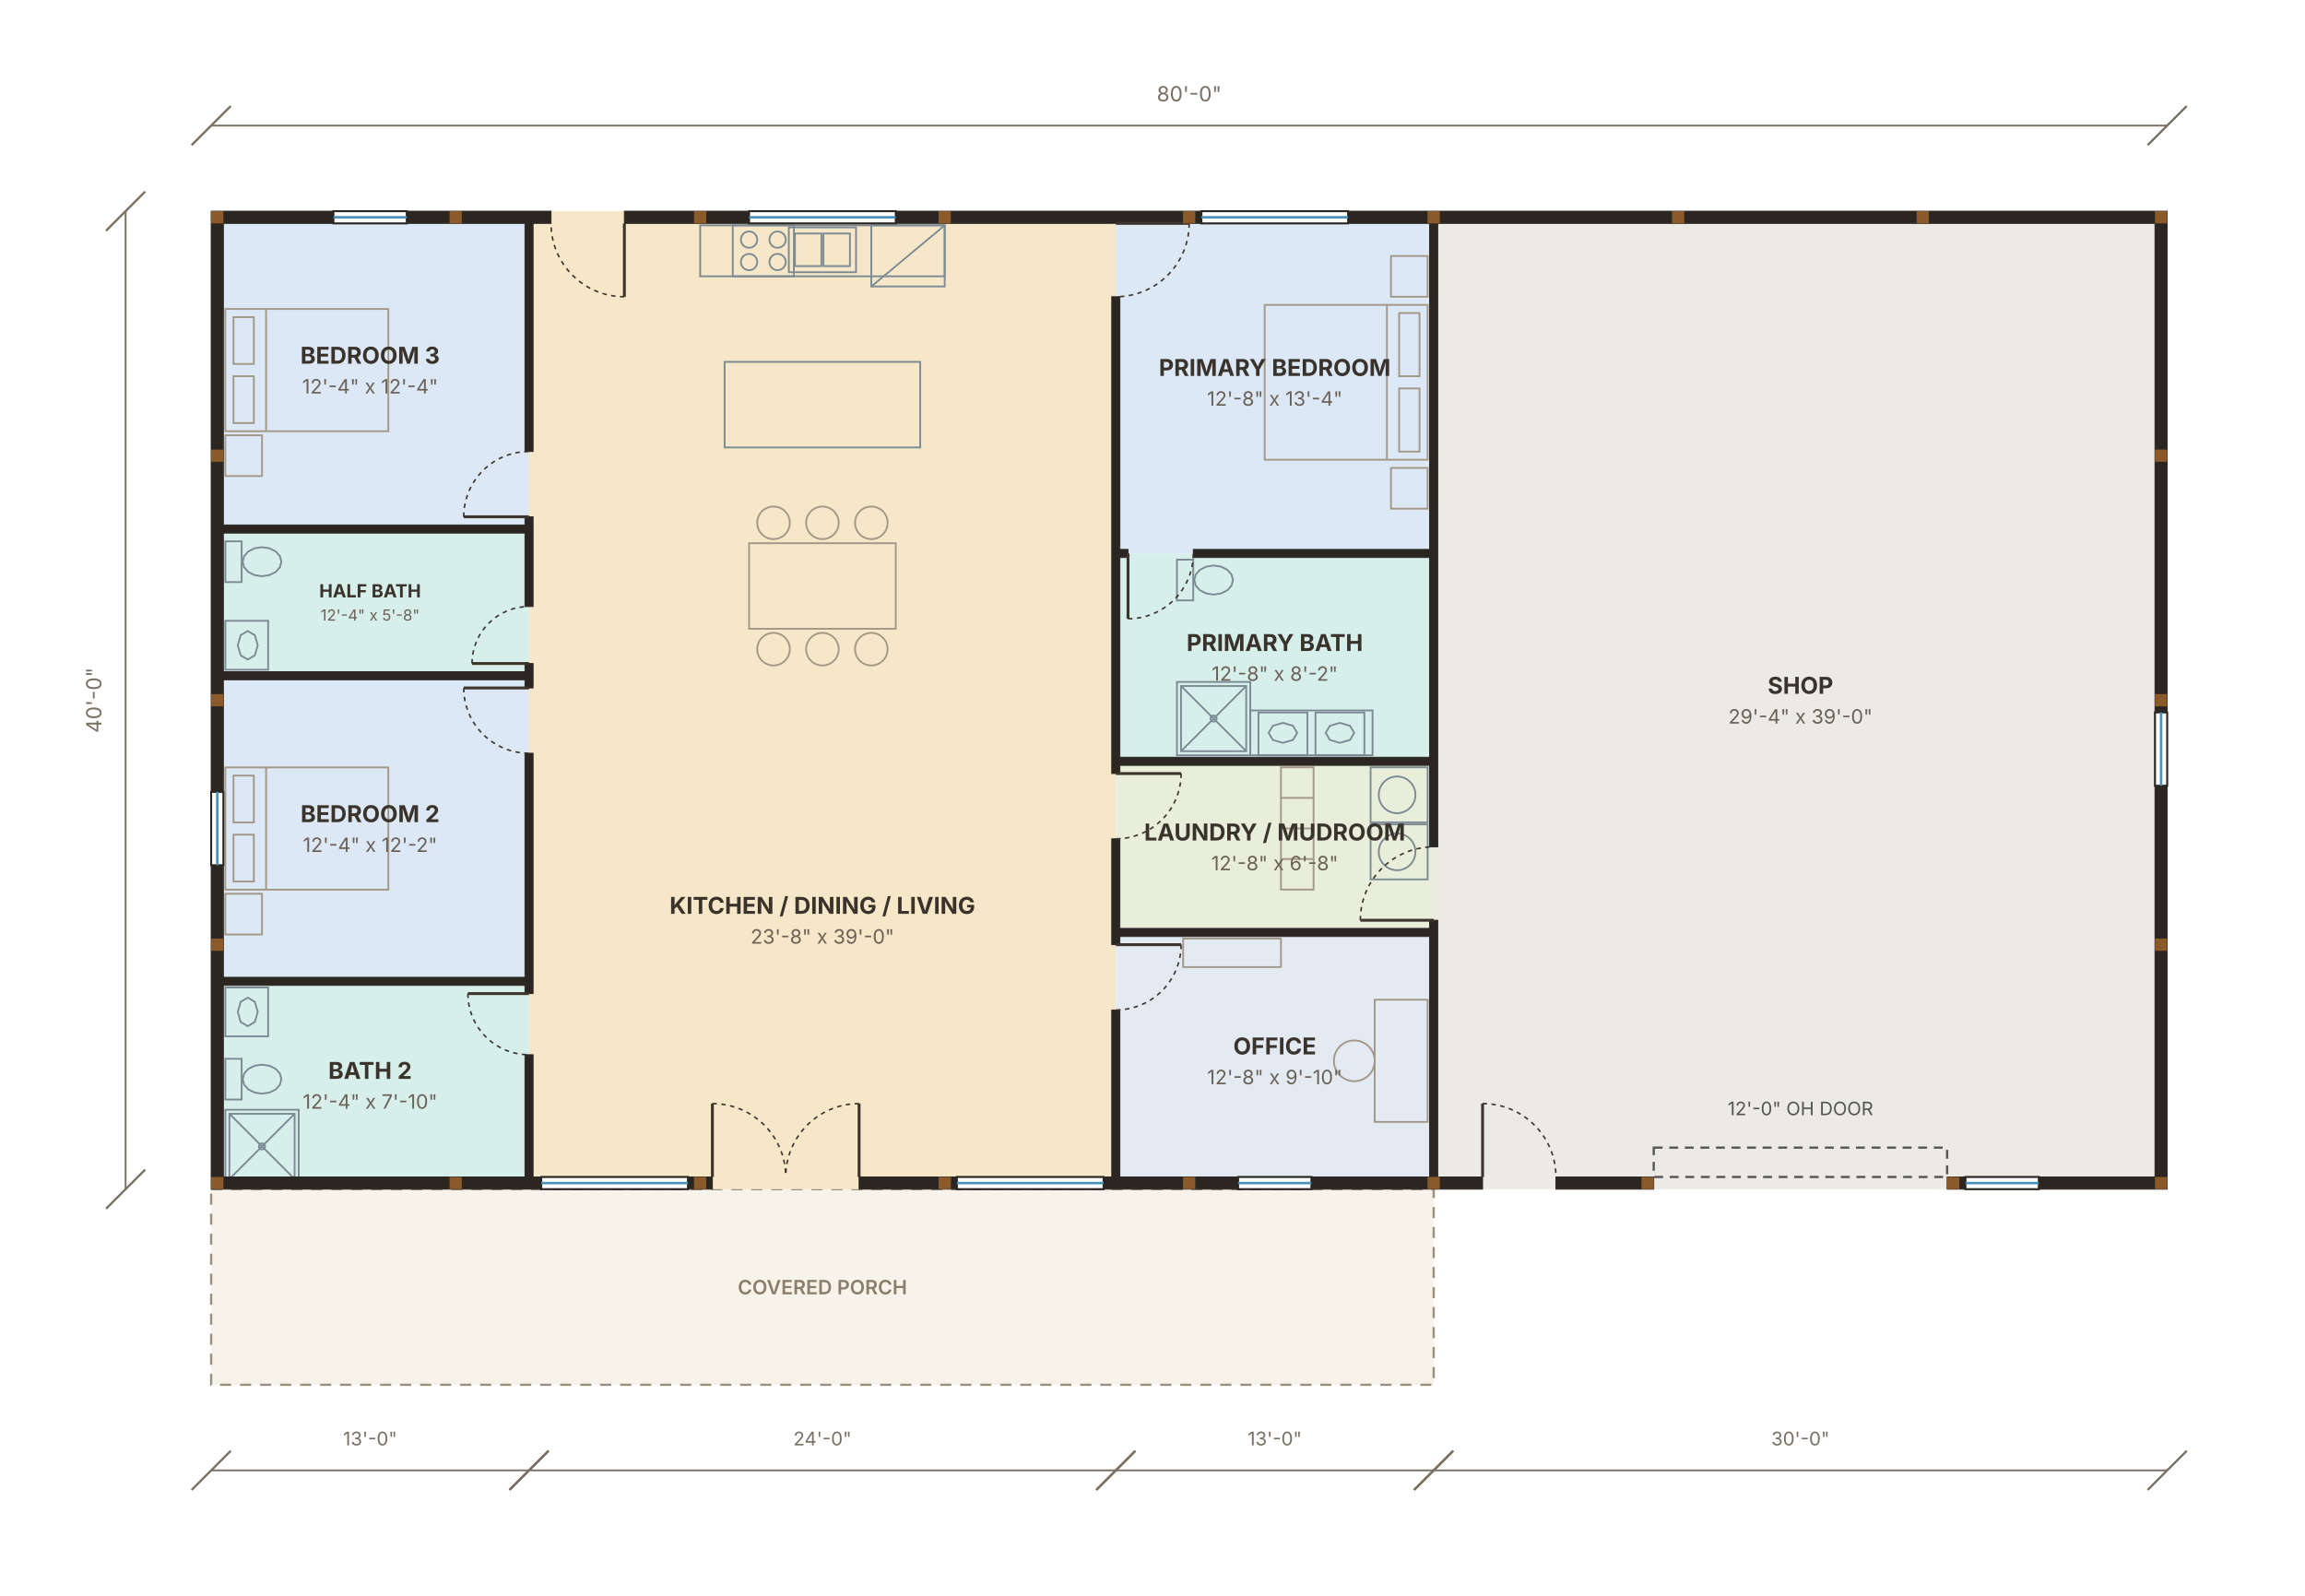
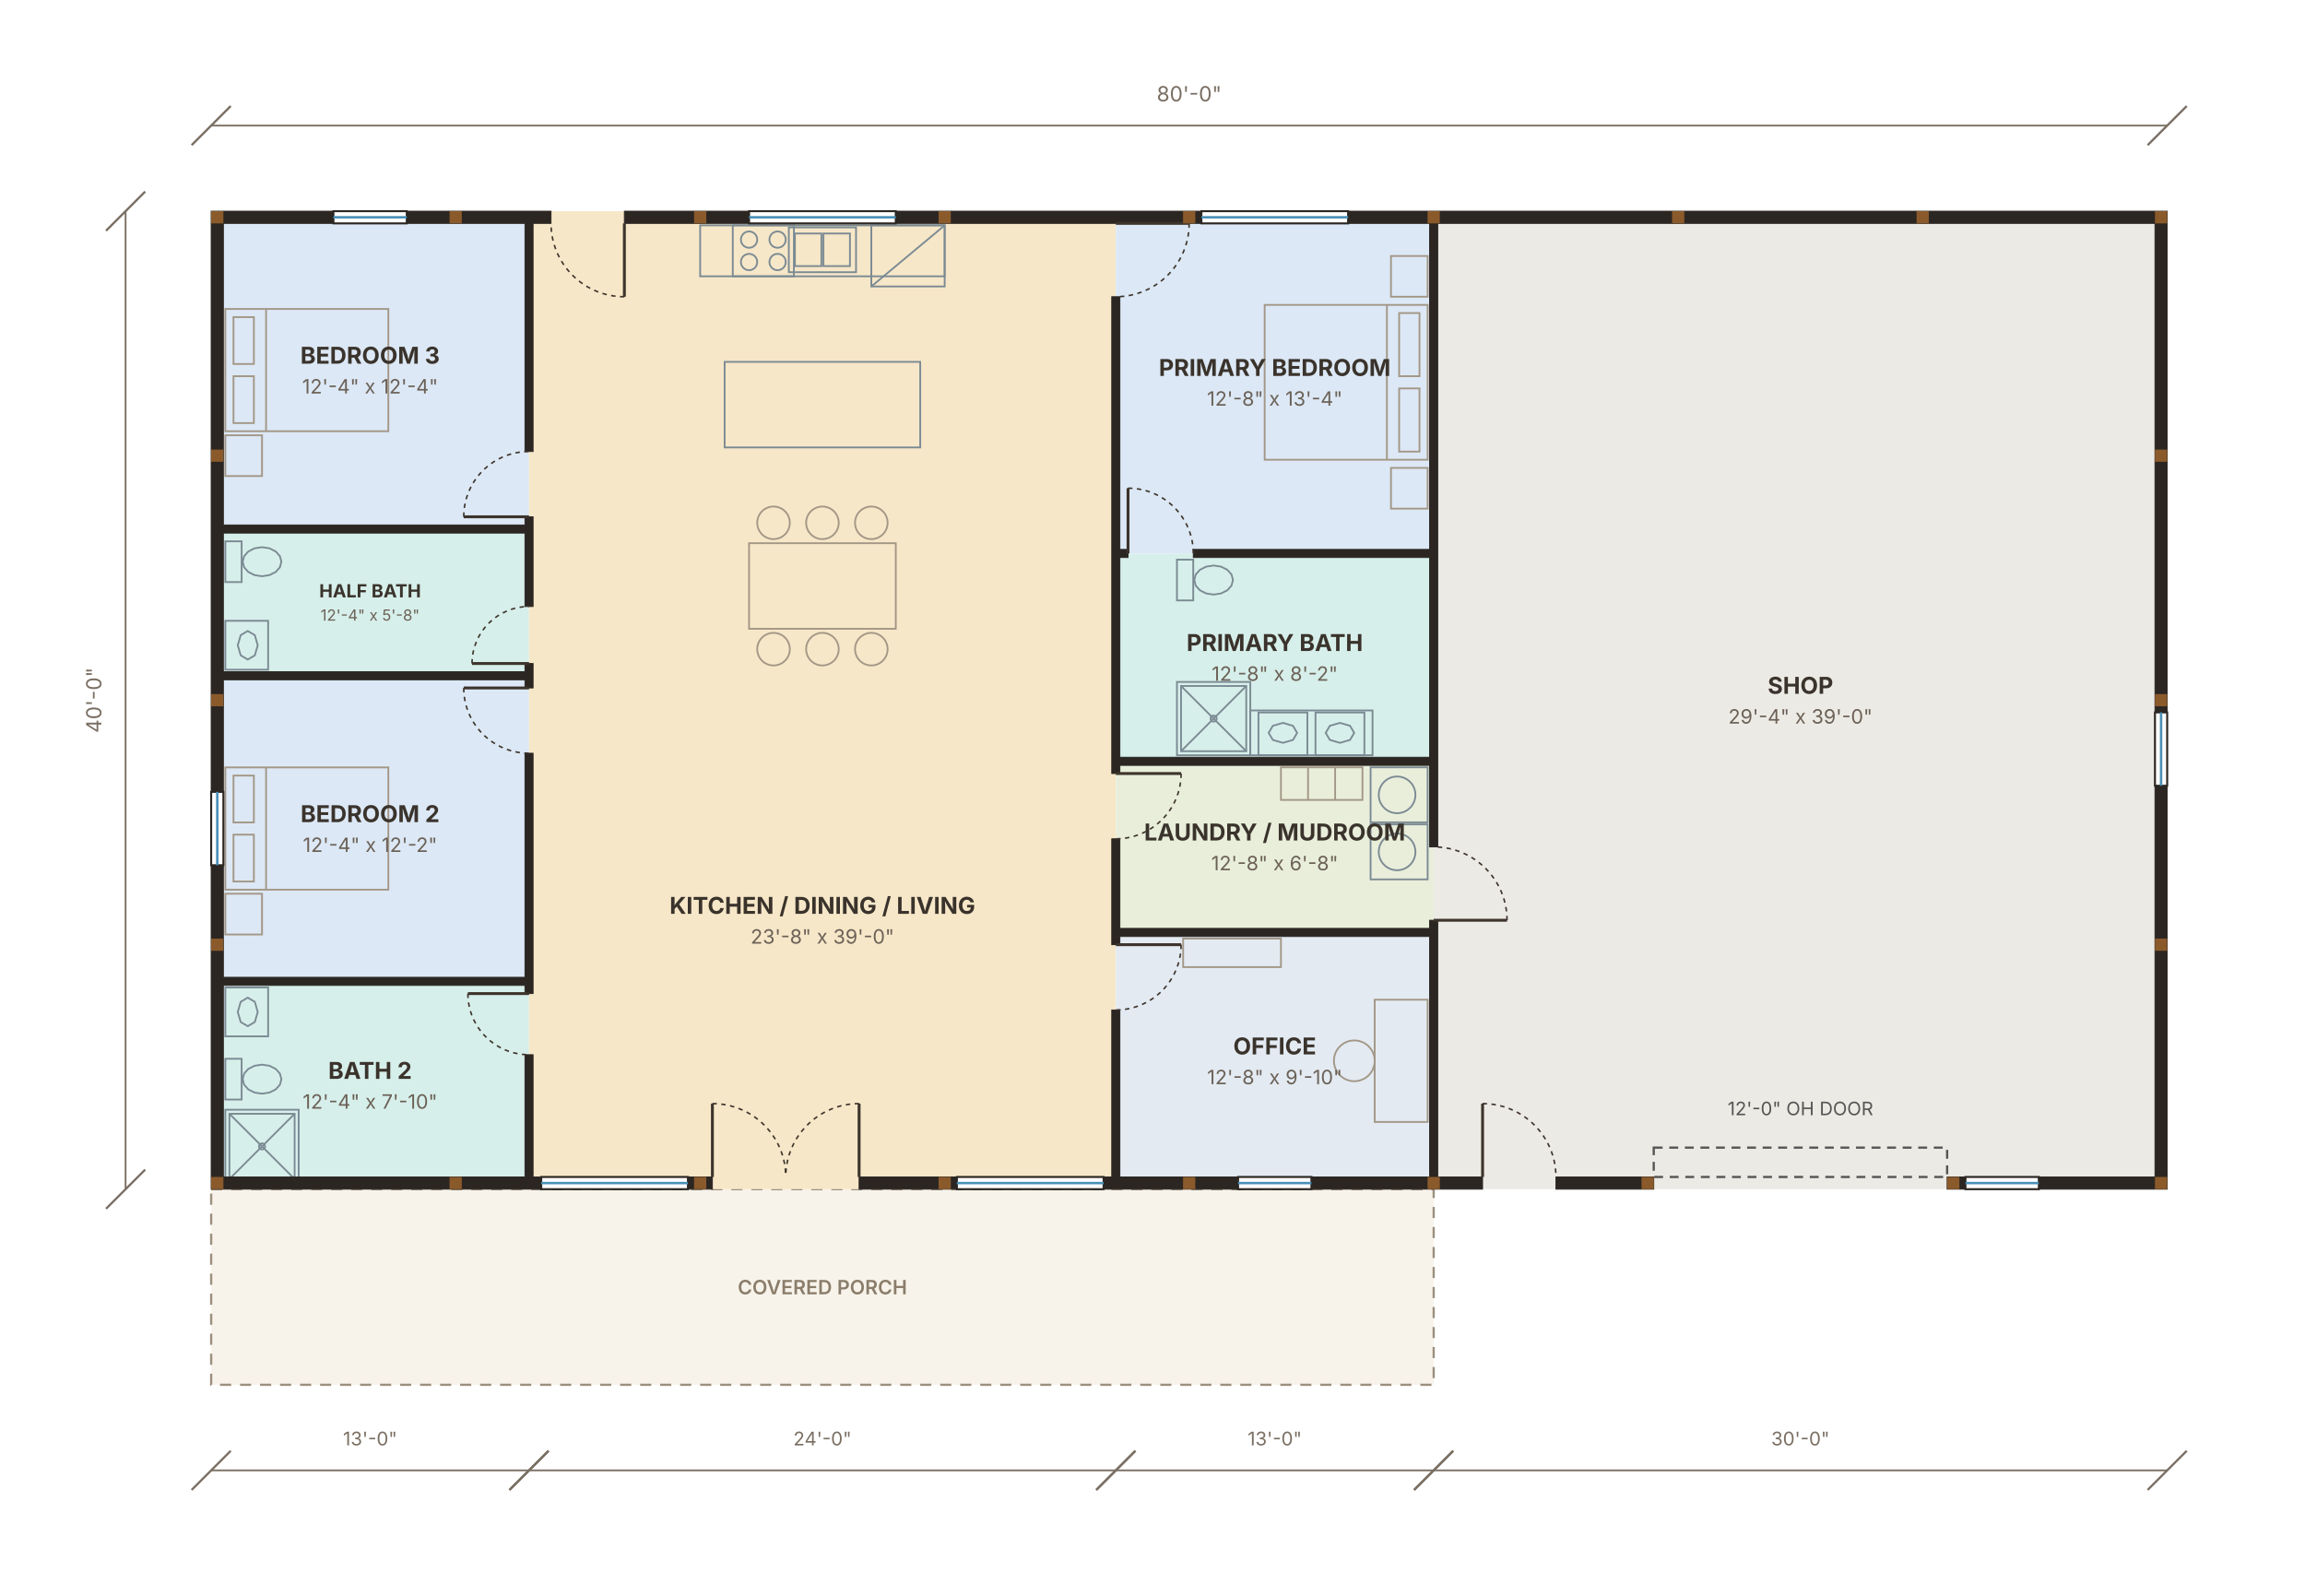
<svg xmlns="http://www.w3.org/2000/svg" viewBox="0 0 1037.0 718.0" width="1037.0" height="718.0" font-family="Inter, Segoe UI, Helvetica, Arial, sans-serif">
  <rect width="100%" height="100%" fill="#FFFFFF" />
  <rect x="95.0" y="535.0" width="550.0" height="88.0" fill="#F7F3EA" stroke="#9C8F7E" stroke-width="1" stroke-dasharray="5 4" />
  <text x="370.0" y="579.0" font-size="8.882" font-weight="600" text-anchor="middle" dominant-baseline="middle" fill="#8b7d6b">COVERED PORCH</text>
  <rect x="95.0" y="441.5" width="143.0" height="93.5" fill="#D7EFEA" stroke="none" />
  <rect x="95.0" y="304.0" width="143.0" height="137.5" fill="#DCE8F5" stroke="none" />
  <rect x="95.0" y="238.0" width="143.0" height="66.0" fill="#D7EFEA" stroke="none" />
  <rect x="95.0" y="95.0" width="143.0" height="143.0" fill="#DCE8F5" stroke="none" />
  <rect x="238.0" y="95.0" width="264.0" height="440.0" fill="#F6E7C8" stroke="none" />
  <rect x="502.0" y="419.5" width="143.0" height="115.5" fill="#E3EAF2" stroke="none" />
  <rect x="502.0" y="342.5" width="143.0" height="77.0" fill="#E9EEDB" stroke="none" />
  <rect x="502.0" y="249.0" width="143.0" height="93.5" fill="#D7EFEA" stroke="none" />
  <rect x="502.0" y="95.0" width="143.0" height="154.0" fill="#DCE8F5" stroke="none" />
  <rect x="645.0" y="95.0" width="330.0" height="440.0" fill="#ECEAE4" stroke="none" />
  <path d="M134.38,532.25 L134.38,499.25 L101.38,499.25 L101.38,532.25 Z" fill="none" stroke="#7b8a93" stroke-width="0.8" />
  <path d="M132.55,530.42 L132.55,501.08 L103.21,501.08 L103.21,530.42 Z" fill="none" stroke="#7b8a93" stroke-width="0.8" />
  <circle cx="117.88" cy="515.75" r="1.38" fill="none" stroke="#7b8a93" stroke-width="0.8" />
  <line x1="132.55" y1="530.42" x2="103.21" y2="501.08" stroke="#7b8a93" stroke-width="0.8" />
  <line x1="103.21" y1="530.42" x2="132.55" y2="501.08" stroke="#7b8a93" stroke-width="0.8" />
  <path d="M108.71,494.67 L108.71,476.33 L101.38,476.33 L101.38,494.67 Z" fill="none" stroke="#7b8a93" stroke-width="0.8" />
  <path d="M109.17,485.5 L109.83,488.0 L111.72,490.12 L114.55,491.53 L117.88,492.03 L121.21,491.53 L124.04,490.12 L125.93,488.0 L126.59,485.5 L125.93,483.0 L124.04,480.88 L121.21,479.47 L117.88,478.97 L114.55,479.47 L111.72,480.88 L109.83,483.0 L109.17,485.5 Z" fill="none" stroke="#7b8a93" stroke-width="0.8" />
  <path d="M120.63,466.25 L120.63,444.25 L101.38,444.25 L101.38,466.25 Z" fill="none" stroke="#7b8a93" stroke-width="0.8" />
  <path d="M111.46,448.83 L108.29,450.71 L106.97,455.25 L108.29,459.79 L111.46,461.67 L114.64,459.79 L115.96,455.25 L114.64,450.71 L111.46,448.83 Z" fill="none" stroke="#7b8a93" stroke-width="0.8" />
  <path d="M174.71,400.25 L174.71,345.25 L101.38,345.25 L101.38,400.25 Z" fill="none" stroke="#a39787" stroke-width="0.8" />
  <line x1="119.71" y1="400.25" x2="119.71" y2="345.25" stroke="#a39787" stroke-width="0.8" />
  <path d="M114.21,396.58 L114.21,375.5 L105.05,375.5 L105.05,396.58 Z" fill="none" stroke="#a39787" stroke-width="0.8" />
  <path d="M114.21,370.0 L114.21,348.92 L105.05,348.92 L105.05,370.0 Z" fill="none" stroke="#a39787" stroke-width="0.8" />
  <path d="M117.88,420.42 L117.88,402.08 L101.38,402.08 L101.38,420.42 Z" fill="none" stroke="#a39787" stroke-width="0.8" />
  <path d="M120.63,301.29 L120.63,279.29 L101.38,279.29 L101.38,301.29 Z" fill="none" stroke="#7b8a93" stroke-width="0.8" />
  <path d="M111.46,283.87 L108.29,285.75 L106.97,290.29 L108.29,294.83 L111.46,296.71 L114.64,294.83 L115.96,290.29 L114.64,285.75 L111.46,283.87 Z" fill="none" stroke="#7b8a93" stroke-width="0.8" />
  <path d="M108.71,261.87 L108.71,243.54 L101.38,243.54 L101.38,261.87 Z" fill="none" stroke="#7b8a93" stroke-width="0.8" />
  <path d="M109.17,252.71 L109.83,255.2 L111.72,257.32 L114.55,258.74 L117.88,259.24 L121.21,258.74 L124.04,257.32 L125.93,255.2 L126.59,252.71 L125.93,250.21 L124.04,248.09 L121.21,246.67 L117.88,246.17 L114.55,246.67 L111.72,248.09 L109.83,250.21 L109.17,252.71 Z" fill="none" stroke="#7b8a93" stroke-width="0.8" />
  <path d="M174.71,194.0 L174.71,139.0 L101.38,139.0 L101.38,194.0 Z" fill="none" stroke="#a39787" stroke-width="0.8" />
  <line x1="119.71" y1="194.0" x2="119.71" y2="139.0" stroke="#a39787" stroke-width="0.8" />
  <path d="M114.21,190.33 L114.21,169.25 L105.05,169.25 L105.05,190.33 Z" fill="none" stroke="#a39787" stroke-width="0.8" />
  <path d="M114.21,163.75 L114.21,142.67 L105.05,142.67 L105.05,163.75 Z" fill="none" stroke="#a39787" stroke-width="0.8" />
  <path d="M117.88,214.17 L117.88,195.83 L101.38,195.83 L101.38,214.17 Z" fill="none" stroke="#a39787" stroke-width="0.8" />
  <path d="M315.0,124.3 L425.0,124.3 L425.0,101.38 L315.0,101.38 Z" fill="none" stroke="#7b8a93" stroke-width="0.8" />
  <path d="M329.67,124.3 L357.17,124.3 L357.17,101.38 L329.67,101.38 Z" fill="none" stroke="#7b8a93" stroke-width="0.8" />
  <circle cx="337.0" cy="117.88" r="3.67" fill="none" stroke="#7b8a93" stroke-width="0.8" />
  <circle cx="337.0" cy="107.8" r="3.67" fill="none" stroke="#7b8a93" stroke-width="0.8" />
  <circle cx="349.83" cy="117.88" r="3.67" fill="none" stroke="#7b8a93" stroke-width="0.8" />
  <circle cx="349.83" cy="107.8" r="3.67" fill="none" stroke="#7b8a93" stroke-width="0.8" />
  <path d="M354.88,122.46 L385.12,122.46 L385.12,102.3 L354.88,102.3 Z" fill="none" stroke="#7b8a93" stroke-width="0.8" />
  <path d="M357.62,119.71 L369.54,119.71 L369.54,105.05 L357.62,105.05 Z" fill="none" stroke="#7b8a93" stroke-width="0.8" />
  <path d="M370.46,119.71 L382.38,119.71 L382.38,105.05 L370.46,105.05 Z" fill="none" stroke="#7b8a93" stroke-width="0.8" />
  <path d="M392.0,128.88 L425.0,128.88 L425.0,101.38 L392.0,101.38 Z" fill="none" stroke="#7b8a93" stroke-width="0.8" />
  <line x1="392.0" y1="128.88" x2="425.0" y2="101.38" stroke="#7b8a93" stroke-width="0.8" />
  <path d="M326.0,201.3 L414.0,201.3 L414.0,162.8 L326.0,162.8 Z" fill="none" stroke="#7b8a93" stroke-width="0.8" />
  <path d="M337.0,282.88 L403.0,282.88 L403.0,244.38 L337.0,244.38 Z" fill="none" stroke="#a39787" stroke-width="0.8" />
  <circle cx="348.0" cy="292.05" r="7.33" fill="none" stroke="#a39787" stroke-width="0.8" />
  <circle cx="348.0" cy="235.21" r="7.33" fill="none" stroke="#a39787" stroke-width="0.8" />
  <circle cx="370.0" cy="292.05" r="7.33" fill="none" stroke="#a39787" stroke-width="0.8" />
  <circle cx="370.0" cy="235.21" r="7.33" fill="none" stroke="#a39787" stroke-width="0.8" />
  <circle cx="392.0" cy="292.05" r="7.33" fill="none" stroke="#a39787" stroke-width="0.8" />
  <circle cx="392.0" cy="235.21" r="7.33" fill="none" stroke="#a39787" stroke-width="0.8" />
  <path d="M618.46,449.75 L618.46,504.75 L642.29,504.75 L642.29,449.75 Z" fill="none" stroke="#a39787" stroke-width="0.8" />
  <circle cx="609.29" cy="477.25" r="9.17" fill="none" stroke="#a39787" stroke-width="0.8" />
  <path d="M532.29,422.25 L532.29,435.08 L576.29,435.08 L576.29,422.25 Z" fill="none" stroke="#a39787" stroke-width="0.8" />
  <path d="M616.62,345.21 L616.62,369.96 L642.29,369.96 L642.29,345.21 Z" fill="none" stroke="#7b8a93" stroke-width="0.8" />
  <circle cx="628.54" cy="357.59" r="8.25" fill="none" stroke="#7b8a93" stroke-width="0.8" />
  <path d="M616.62,370.88 L616.62,395.63 L642.29,395.63 L642.29,370.88 Z" fill="none" stroke="#7b8a93" stroke-width="0.8" />
  <circle cx="628.54" cy="383.25" r="8.25" fill="none" stroke="#7b8a93" stroke-width="0.8" />
-   <path d="M576.29,345.21 L576.29,400.21 L590.96,400.21 L590.96,345.21 Z" fill="none" stroke="#a39787" stroke-width="0.8" />
-   <line x1="576.29" y1="358.96" x2="590.96" y2="358.96" stroke="#a39787" stroke-width="0.8" />
-   <line x1="576.29" y1="372.71" x2="590.96" y2="372.71" stroke="#a39787" stroke-width="0.8" />
-   <line x1="576.29" y1="386.46" x2="590.96" y2="386.46" stroke="#a39787" stroke-width="0.8" />
+   <path d="M576.29,359.88 L612.96,359.88 L612.96,345.21 L576.29,345.21 Z" fill="none" stroke="#a39787" stroke-width="0.8" />
+   <line x1="588.48" y1="359.88" x2="588.48" y2="345.21" stroke="#a39787" stroke-width="0.8" />
+   <line x1="600.67" y1="359.88" x2="600.67" y2="345.21" stroke="#a39787" stroke-width="0.8" />
  <path d="M617.5,319.62 L562.5,319.62 L562.5,339.79 L617.5,339.79 Z" fill="none" stroke="#7b8a93" stroke-width="0.8" />
  <path d="M613.83,320.54 L591.83,320.54 L591.83,339.79 L613.83,339.79 Z" fill="none" stroke="#7b8a93" stroke-width="0.8" />
  <path d="M596.42,329.71 L598.3,332.88 L602.83,334.2 L607.37,332.88 L609.25,329.71 L607.37,326.53 L602.83,325.21 L598.3,326.53 L596.42,329.71 Z" fill="none" stroke="#7b8a93" stroke-width="0.8" />
  <path d="M588.17,320.54 L566.17,320.54 L566.17,339.79 L588.17,339.79 Z" fill="none" stroke="#7b8a93" stroke-width="0.8" />
  <path d="M570.75,329.71 L572.63,332.88 L577.17,334.2 L581.7,332.88 L583.58,329.71 L581.7,326.53 L577.17,325.21 L572.63,326.53 L570.75,329.71 Z" fill="none" stroke="#7b8a93" stroke-width="0.8" />
  <path d="M562.5,306.79 L529.5,306.79 L529.5,339.79 L562.5,339.79 Z" fill="none" stroke="#7b8a93" stroke-width="0.8" />
  <path d="M560.67,308.62 L531.33,308.62 L531.33,337.96 L560.67,337.96 Z" fill="none" stroke="#7b8a93" stroke-width="0.8" />
  <circle cx="546.0" cy="323.29" r="1.38" fill="none" stroke="#7b8a93" stroke-width="0.8" />
  <line x1="560.67" y1="308.62" x2="531.33" y2="337.96" stroke="#7b8a93" stroke-width="0.8" />
  <line x1="560.67" y1="337.96" x2="531.33" y2="308.62" stroke="#7b8a93" stroke-width="0.8" />
  <path d="M536.83,270.12 L536.83,251.79 L529.5,251.79 L529.5,270.12 Z" fill="none" stroke="#7b8a93" stroke-width="0.8" />
  <path d="M537.29,260.96 L537.95,263.45 L539.84,265.57 L542.67,266.99 L546.0,267.49 L549.33,266.99 L552.16,265.57 L554.05,263.45 L554.71,260.96 L554.05,258.46 L552.16,256.34 L549.33,254.92 L546.0,254.42 L542.67,254.92 L539.84,256.34 L537.95,258.46 L537.29,260.96 Z" fill="none" stroke="#7b8a93" stroke-width="0.8" />
  <path d="M568.96,137.17 L568.96,206.83 L642.29,206.83 L642.29,137.17 Z" fill="none" stroke="#a39787" stroke-width="0.8" />
  <line x1="623.96" y1="137.17" x2="623.96" y2="206.83" stroke="#a39787" stroke-width="0.8" />
  <path d="M629.46,140.83 L629.46,169.25 L638.62,169.25 L638.62,140.83 Z" fill="none" stroke="#a39787" stroke-width="0.8" />
  <path d="M629.46,174.75 L629.46,203.17 L638.62,203.17 L638.62,174.75 Z" fill="none" stroke="#a39787" stroke-width="0.8" />
  <path d="M625.79,115.17 L625.79,133.5 L642.29,133.5 L642.29,115.17 Z" fill="none" stroke="#a39787" stroke-width="0.8" />
  <path d="M625.79,210.5 L625.79,228.83 L642.29,228.83 L642.29,210.5 Z" fill="none" stroke="#a39787" stroke-width="0.8" />
  <path d="M95.0,302.17 L95.0,239.83 L95.0,236.17 L95.0,95.0 L150.0,95.0 L150.0,100.5 L100.5,100.5 L100.5,236.17 L236.17,236.17 L236.17,232.5 L239.83,232.5 L239.83,236.17 L239.83,239.83 L239.83,272.87 L236.17,272.87 L236.17,239.83 L100.5,239.83 L100.5,302.17 L236.17,302.17 L236.17,298.5 L239.83,298.5 L239.83,302.17 L239.83,305.83 L239.83,309.5 L236.17,309.5 L236.17,305.83 L100.5,305.83 L100.5,356.25 L95.0,356.25 L95.0,305.83 L95.0,302.17 Z M236.17,95.0 L239.83,95.0 L247.9,95.0 L247.9,100.5 L239.83,100.5 L239.83,203.13 L236.17,203.13 L236.17,100.5 L183.0,100.5 L183.0,95.0 L236.17,95.0 Z M337.0,95.0 L337.0,100.5 L280.9,100.5 L280.9,95.0 L337.0,95.0 Z M500.17,95.0 L503.83,95.0 L540.5,95.0 L540.5,100.5 L504.93,100.5 L504.93,100.49 L499.07,100.49 L499.07,100.5 L403.0,100.5 L403.0,95.0 L500.17,95.0 Z M643.17,95.0 L646.83,95.0 L975.0,95.0 L975.0,320.5 L969.5,320.5 L969.5,100.5 L646.83,100.5 L646.83,247.17 L646.83,250.83 L646.83,340.67 L646.83,344.33 L646.83,381.01 L643.17,381.01 L643.17,344.33 L503.83,344.33 L503.83,348.0 L500.17,348.0 L500.17,344.33 L500.17,340.67 L500.17,250.83 L500.17,247.17 L500.17,133.49 L503.83,133.49 L503.83,247.17 L507.49,247.17 L507.49,250.83 L503.83,250.83 L503.83,340.67 L643.17,340.67 L643.17,250.83 L536.86,250.83 L536.86,247.17 L643.17,247.17 L643.17,100.5 L606.5,100.5 L606.5,95.0 L643.17,95.0 Z M975.0,535.0 L917.25,535.0 L917.25,529.5 L969.5,529.5 L969.5,353.5 L975.0,353.5 L975.0,535.0 Z M876.0,535.0 L876.0,529.5 L884.25,529.5 L884.25,535.0 L876.0,535.0 Z M700.0,535.0 L700.0,529.5 L744.0,529.5 L744.0,535.0 L700.0,535.0 Z M646.83,535.0 L643.17,535.0 L590.0,535.0 L590.0,529.5 L643.17,529.5 L643.17,421.33 L503.83,421.33 L503.83,425.0 L500.17,425.0 L500.17,421.33 L500.17,417.67 L500.17,377.37 L503.83,377.37 L503.83,417.67 L643.17,417.67 L643.17,414.01 L646.83,414.01 L646.83,417.67 L646.83,421.33 L646.83,529.5 L667.0,529.5 L667.0,535.0 L646.83,535.0 Z M503.83,535.0 L500.17,535.0 L496.5,535.0 L496.5,529.5 L500.17,529.5 L500.17,454.37 L503.83,454.37 L503.83,529.5 L557.0,529.5 L557.0,535.0 L503.83,535.0 Z M386.5,535.0 L386.5,529.5 L430.5,529.5 L430.5,535.0 L386.5,535.0 Z M309.5,535.0 L309.5,529.5 L320.5,529.5 L320.5,535.0 L309.5,535.0 Z M239.83,535.0 L236.17,535.0 L95.0,535.0 L95.0,443.33 L95.0,439.67 L95.0,389.25 L100.5,389.25 L100.5,439.67 L236.17,439.67 L236.17,338.87 L239.83,338.87 L239.83,439.67 L239.83,443.33 L239.83,447.0 L236.17,447.0 L236.17,443.33 L100.5,443.33 L100.5,529.5 L236.17,529.5 L236.17,474.5 L239.83,474.5 L239.83,529.5 L243.5,529.5 L243.5,535.0 L239.83,535.0 Z" fill-rule="evenodd" fill="#2B2622" stroke="#2B2622" stroke-width="0.4" />
  <rect x="95.0" y="356.25" width="5.5" height="33.0" fill="#FFFFFF" stroke="#2B2622" stroke-width="0.9" />
  <line x1="97.75" y1="389.25" x2="97.75" y2="356.25" stroke="#4a90b8" stroke-width="1.1" />
  <rect x="150.0" y="95.0" width="33.0" height="5.5" fill="#FFFFFF" stroke="#2B2622" stroke-width="0.9" />
  <line x1="150.0" y1="97.75" x2="183.0" y2="97.75" stroke="#4a90b8" stroke-width="1.1" />
  <rect x="337.0" y="95.0" width="66.0" height="5.5" fill="#FFFFFF" stroke="#2B2622" stroke-width="0.9" />
  <line x1="337.0" y1="97.75" x2="403.0" y2="97.75" stroke="#4a90b8" stroke-width="1.1" />
  <rect x="243.5" y="529.5" width="66.0" height="5.5" fill="#FFFFFF" stroke="#2B2622" stroke-width="0.9" />
  <line x1="243.5" y1="532.25" x2="309.5" y2="532.25" stroke="#4a90b8" stroke-width="1.1" />
  <rect x="430.5" y="529.5" width="66.0" height="5.5" fill="#FFFFFF" stroke="#2B2622" stroke-width="0.9" />
  <line x1="430.5" y1="532.25" x2="496.5" y2="532.25" stroke="#4a90b8" stroke-width="1.1" />
  <rect x="557.0" y="529.5" width="33.0" height="5.5" fill="#FFFFFF" stroke="#2B2622" stroke-width="0.9" />
  <line x1="557.0" y1="532.25" x2="590.0" y2="532.25" stroke="#4a90b8" stroke-width="1.1" />
  <rect x="540.5" y="95.0" width="66.0" height="5.5" fill="#FFFFFF" stroke="#2B2622" stroke-width="0.9" />
  <line x1="540.5" y1="97.75" x2="606.5" y2="97.75" stroke="#4a90b8" stroke-width="1.1" />
  <rect x="969.5" y="320.5" width="5.5" height="33.0" fill="#FFFFFF" stroke="#2B2622" stroke-width="0.9" />
  <line x1="972.25" y1="353.5" x2="972.25" y2="320.5" stroke="#4a90b8" stroke-width="1.1" />
  <rect x="884.25" y="529.5" width="33.0" height="5.5" fill="#FFFFFF" stroke="#2B2622" stroke-width="0.9" />
  <line x1="884.25" y1="532.25" x2="917.25" y2="532.25" stroke="#4a90b8" stroke-width="1.1" />
  <line x1="238.0" y1="447.0" x2="210.5" y2="447.0" stroke="#3d342c" stroke-width="1.3" />
  <path d="M210.5,447.0 A27.5,27.5 0 0 0 238.0,474.5" fill="none" stroke="#3d342c" stroke-width="0.7" stroke-dasharray="2 2" />
  <line x1="238.0" y1="309.5" x2="208.63" y2="309.5" stroke="#3d342c" stroke-width="1.3" />
  <path d="M208.63,309.5 A29.37,29.37 0 0 0 238.0,338.87" fill="none" stroke="#3d342c" stroke-width="0.7" stroke-dasharray="2 2" />
  <line x1="238.0" y1="298.5" x2="212.37" y2="298.5" stroke="#3d342c" stroke-width="1.3" />
  <path d="M212.37,298.5 A25.63,25.63 0 0 1 238.0,272.87" fill="none" stroke="#3d342c" stroke-width="0.7" stroke-dasharray="2 2" />
  <line x1="238.0" y1="232.5" x2="208.63" y2="232.5" stroke="#3d342c" stroke-width="1.3" />
  <path d="M208.63,232.5 A29.37,29.37 0 0 1 238.0,203.13" fill="none" stroke="#3d342c" stroke-width="0.7" stroke-dasharray="2 2" />
  <line x1="502.0" y1="425.0" x2="531.37" y2="425.0" stroke="#3d342c" stroke-width="1.3" />
  <path d="M531.37,425.0 A29.37,29.37 0 0 1 502.0,454.37" fill="none" stroke="#3d342c" stroke-width="0.7" stroke-dasharray="2 2" />
  <line x1="502.0" y1="348.0" x2="531.37" y2="348.0" stroke="#3d342c" stroke-width="1.3" />
  <path d="M531.37,348.0 A29.37,29.37 0 0 1 502.0,377.37" fill="none" stroke="#3d342c" stroke-width="0.7" stroke-dasharray="2 2" />
-   <line x1="507.49" y1="249.0" x2="507.49" y2="278.37" stroke="#3d342c" stroke-width="1.3" />
-   <path d="M507.49,278.37 A29.37,29.37 0 0 0 536.86,249.0" fill="none" stroke="#3d342c" stroke-width="0.7" stroke-dasharray="2 2" />
+   <line x1="507.49" y1="249.0" x2="507.49" y2="219.63" stroke="#3d342c" stroke-width="1.3" />
+   <path d="M507.49,219.63 A29.37,29.37 0 0 1 536.86,249.0" fill="none" stroke="#3d342c" stroke-width="0.7" stroke-dasharray="2 2" />
  <line x1="502.0" y1="100.49" x2="535.0" y2="100.49" stroke="#3d342c" stroke-width="1.3" />
  <path d="M535.0,100.49 A33.0,33.0 0 0 1 502.0,133.49" fill="none" stroke="#3d342c" stroke-width="0.7" stroke-dasharray="2 2" />
-   <line x1="645.0" y1="414.01" x2="612.0" y2="414.01" stroke="#3d342c" stroke-width="1.3" />
-   <path d="M612.0,414.01 A33.0,33.0 0 0 1 645.0,381.01" fill="none" stroke="#3d342c" stroke-width="0.7" stroke-dasharray="2 2" />
+   <line x1="645.0" y1="414.01" x2="678.0" y2="414.01" stroke="#3d342c" stroke-width="1.3" />
+   <path d="M678.0,414.01 A33.0,33.0 0 0 0 645.0,381.01" fill="none" stroke="#3d342c" stroke-width="0.7" stroke-dasharray="2 2" />
  <line x1="320.5" y1="529.5" x2="320.5" y2="496.5" stroke="#3d342c" stroke-width="1.3" />
  <path d="M320.5,496.5 A33.0,33.0 0 0 1 353.5,529.5" fill="none" stroke="#3d342c" stroke-width="0.7" stroke-dasharray="2 2" />
  <line x1="386.5" y1="529.5" x2="386.5" y2="496.5" stroke="#3d342c" stroke-width="1.3" />
  <path d="M386.5,496.5 A33.0,33.0 0 0 0 353.5,529.5" fill="none" stroke="#3d342c" stroke-width="0.7" stroke-dasharray="2 2" />
  <line x1="280.9" y1="100.5" x2="280.9" y2="133.5" stroke="#3d342c" stroke-width="1.3" />
  <path d="M280.9,133.5 A33.0,33.0 0 0 1 247.9,100.5" fill="none" stroke="#3d342c" stroke-width="0.7" stroke-dasharray="2 2" />
  <rect x="744.0" y="516.3" width="132.0" height="13.2" fill="none" stroke="#555" stroke-width="1" stroke-dasharray="4 3" />
  <text x="810.0" y="498.7" font-size="8.36" font-weight="normal" text-anchor="middle" dominant-baseline="middle" fill="#555">12'-0" OH DOOR</text>
  <line x1="667.0" y1="529.5" x2="667.0" y2="496.5" stroke="#3d342c" stroke-width="1.3" />
  <path d="M667.0,496.5 A33.0,33.0 0 0 1 700.0,529.5" fill="none" stroke="#3d342c" stroke-width="0.7" stroke-dasharray="2 2" />
  <rect x="95.0" y="529.5" width="5.5" height="5.5" fill="#8B5A2B" stroke="none" />
  <rect x="95.0" y="422.25" width="5.5" height="5.5" fill="#8B5A2B" stroke="none" />
  <rect x="95.0" y="312.25" width="5.5" height="5.5" fill="#8B5A2B" stroke="none" />
  <rect x="95.0" y="202.25" width="5.5" height="5.5" fill="#8B5A2B" stroke="none" />
  <rect x="95.0" y="95.0" width="5.5" height="5.5" fill="#8B5A2B" stroke="none" />
  <rect x="202.25" y="529.5" width="5.5" height="5.5" fill="#8B5A2B" stroke="none" />
  <rect x="202.25" y="95.0" width="5.5" height="5.5" fill="#8B5A2B" stroke="none" />
  <rect x="312.25" y="529.5" width="5.5" height="5.5" fill="#8B5A2B" stroke="none" />
  <rect x="312.25" y="95.0" width="5.5" height="5.5" fill="#8B5A2B" stroke="none" />
  <rect x="422.25" y="529.5" width="5.5" height="5.5" fill="#8B5A2B" stroke="none" />
  <rect x="422.25" y="95.0" width="5.5" height="5.5" fill="#8B5A2B" stroke="none" />
  <rect x="532.25" y="529.5" width="5.5" height="5.5" fill="#8B5A2B" stroke="none" />
  <rect x="532.25" y="95.0" width="5.5" height="5.5" fill="#8B5A2B" stroke="none" />
  <rect x="642.25" y="529.5" width="5.5" height="5.5" fill="#8B5A2B" stroke="none" />
  <rect x="642.25" y="95.0" width="5.5" height="5.5" fill="#8B5A2B" stroke="none" />
  <rect x="738.5" y="529.5" width="5.5" height="5.5" fill="#8B5A2B" stroke="none" />
  <rect x="752.25" y="95.0" width="5.5" height="5.5" fill="#8B5A2B" stroke="none" />
  <rect x="862.25" y="95.0" width="5.5" height="5.5" fill="#8B5A2B" stroke="none" />
  <rect x="876.0" y="529.5" width="5.5" height="5.5" fill="#8B5A2B" stroke="none" />
  <rect x="969.5" y="529.5" width="5.5" height="5.5" fill="#8B5A2B" stroke="none" />
  <rect x="969.5" y="422.25" width="5.5" height="5.5" fill="#8B5A2B" stroke="none" />
  <rect x="969.5" y="312.25" width="5.5" height="5.5" fill="#8B5A2B" stroke="none" />
  <rect x="969.5" y="202.25" width="5.5" height="5.5" fill="#8B5A2B" stroke="none" />
  <rect x="969.5" y="95.0" width="5.5" height="5.5" fill="#8B5A2B" stroke="none" />
  <text x="166.5" y="481.46" font-size="10.45" font-weight="700" text-anchor="middle" dominant-baseline="middle" fill="#3a332c">BATH 2</text>
  <text x="166.5" y="495.56" font-size="8.882" font-weight="normal" text-anchor="middle" dominant-baseline="middle" fill="#6b6157">12'-4" x 7'-10"</text>
  <text x="166.5" y="365.96" font-size="10.45" font-weight="700" text-anchor="middle" dominant-baseline="middle" fill="#3a332c">BEDROOM 2</text>
  <text x="166.5" y="380.06" font-size="8.882" font-weight="normal" text-anchor="middle" dominant-baseline="middle" fill="#6b6157">12'-4" x 12'-2"</text>
  <text x="166.5" y="265.7" font-size="8.151" font-weight="700" text-anchor="middle" dominant-baseline="middle" fill="#3a332c">HALF BATH</text>
  <text x="166.5" y="276.71" font-size="6.928" font-weight="normal" text-anchor="middle" dominant-baseline="middle" fill="#6b6157">12'-4" x 5'-8"</text>
  <text x="166.5" y="159.71" font-size="10.45" font-weight="700" text-anchor="middle" dominant-baseline="middle" fill="#3a332c">BEDROOM 3</text>
  <text x="166.5" y="173.81" font-size="8.882" font-weight="normal" text-anchor="middle" dominant-baseline="middle" fill="#6b6157">12'-4" x 12'-4"</text>
  <text x="370.0" y="407.21" font-size="10.45" font-weight="700" text-anchor="middle" dominant-baseline="middle" fill="#3a332c">KITCHEN / DINING / LIVING</text>
  <text x="370.0" y="421.31" font-size="8.882" font-weight="normal" text-anchor="middle" dominant-baseline="middle" fill="#6b6157">23'-8" x 39'-0"</text>
  <text x="573.5" y="470.46" font-size="10.45" font-weight="700" text-anchor="middle" dominant-baseline="middle" fill="#3a332c">OFFICE</text>
  <text x="573.5" y="484.56" font-size="8.882" font-weight="normal" text-anchor="middle" dominant-baseline="middle" fill="#6b6157">12'-8" x 9'-10"</text>
  <text x="573.5" y="374.21" font-size="10.45" font-weight="700" text-anchor="middle" dominant-baseline="middle" fill="#3a332c">LAUNDRY / MUDROOM</text>
  <text x="573.5" y="388.31" font-size="8.882" font-weight="normal" text-anchor="middle" dominant-baseline="middle" fill="#6b6157">12'-8" x 6'-8"</text>
  <text x="573.5" y="288.96" font-size="10.45" font-weight="700" text-anchor="middle" dominant-baseline="middle" fill="#3a332c">PRIMARY BATH</text>
  <text x="573.5" y="303.06" font-size="8.882" font-weight="normal" text-anchor="middle" dominant-baseline="middle" fill="#6b6157">12'-8" x 8'-2"</text>
  <text x="573.5" y="165.21" font-size="10.45" font-weight="700" text-anchor="middle" dominant-baseline="middle" fill="#3a332c">PRIMARY BEDROOM</text>
  <text x="573.5" y="179.31" font-size="8.882" font-weight="normal" text-anchor="middle" dominant-baseline="middle" fill="#6b6157">12'-8" x 13'-4"</text>
  <text x="810.0" y="308.21" font-size="10.45" font-weight="700" text-anchor="middle" dominant-baseline="middle" fill="#3a332c">SHOP</text>
  <text x="810.0" y="322.31" font-size="8.882" font-weight="normal" text-anchor="middle" dominant-baseline="middle" fill="#6b6157">29'-4" x 39'-0"</text>
  <line x1="95.0" y1="56.5" x2="975.0" y2="56.5" stroke="#7a6f63" stroke-width="0.8" />
  <line x1="86.2" y1="65.3" x2="103.8" y2="47.7" stroke="#7a6f63" stroke-width="1" />
  <line x1="966.2" y1="65.3" x2="983.8" y2="47.7" stroke="#7a6f63" stroke-width="1" />
  <text x="535.0" y="42.2" font-size="9.405" font-weight="normal" text-anchor="middle" dominant-baseline="middle" fill="#7a6f63">80'-0"</text>
  <line x1="56.5" y1="535.0" x2="56.5" y2="95.0" stroke="#7a6f63" stroke-width="0.8" />
  <line x1="47.7" y1="543.8" x2="65.3" y2="526.2" stroke="#7a6f63" stroke-width="1" />
  <line x1="47.7" y1="103.8" x2="65.3" y2="86.2" stroke="#7a6f63" stroke-width="1" />
  <text x="42.2" y="315.0" font-size="9.405" font-weight="normal" text-anchor="middle" dominant-baseline="middle" fill="#7a6f63" transform="rotate(-90 42.2 315.0)">40'-0"</text>
  <line x1="95.0" y1="661.5" x2="238.0" y2="661.5" stroke="#7a6f63" stroke-width="0.8" />
  <line x1="86.2" y1="670.3" x2="103.8" y2="652.7" stroke="#7a6f63" stroke-width="1" />
  <line x1="229.2" y1="670.3" x2="246.8" y2="652.7" stroke="#7a6f63" stroke-width="1" />
  <text x="166.5" y="647.2" font-size="8.464" font-weight="normal" text-anchor="middle" dominant-baseline="middle" fill="#7a6f63">13'-0"</text>
  <line x1="238.0" y1="661.5" x2="502.0" y2="661.5" stroke="#7a6f63" stroke-width="0.8" />
  <line x1="229.2" y1="670.3" x2="246.8" y2="652.7" stroke="#7a6f63" stroke-width="1" />
  <line x1="493.2" y1="670.3" x2="510.8" y2="652.7" stroke="#7a6f63" stroke-width="1" />
  <text x="370.0" y="647.2" font-size="8.464" font-weight="normal" text-anchor="middle" dominant-baseline="middle" fill="#7a6f63">24'-0"</text>
  <line x1="502.0" y1="661.5" x2="645.0" y2="661.5" stroke="#7a6f63" stroke-width="0.8" />
  <line x1="493.2" y1="670.3" x2="510.8" y2="652.7" stroke="#7a6f63" stroke-width="1" />
  <line x1="636.2" y1="670.3" x2="653.8" y2="652.7" stroke="#7a6f63" stroke-width="1" />
  <text x="573.5" y="647.2" font-size="8.464" font-weight="normal" text-anchor="middle" dominant-baseline="middle" fill="#7a6f63">13'-0"</text>
  <line x1="645.0" y1="661.5" x2="975.0" y2="661.5" stroke="#7a6f63" stroke-width="0.8" />
  <line x1="636.2" y1="670.3" x2="653.8" y2="652.7" stroke="#7a6f63" stroke-width="1" />
  <line x1="966.2" y1="670.3" x2="983.8" y2="652.7" stroke="#7a6f63" stroke-width="1" />
  <text x="810.0" y="647.2" font-size="8.464" font-weight="normal" text-anchor="middle" dominant-baseline="middle" fill="#7a6f63">30'-0"</text>
</svg>
